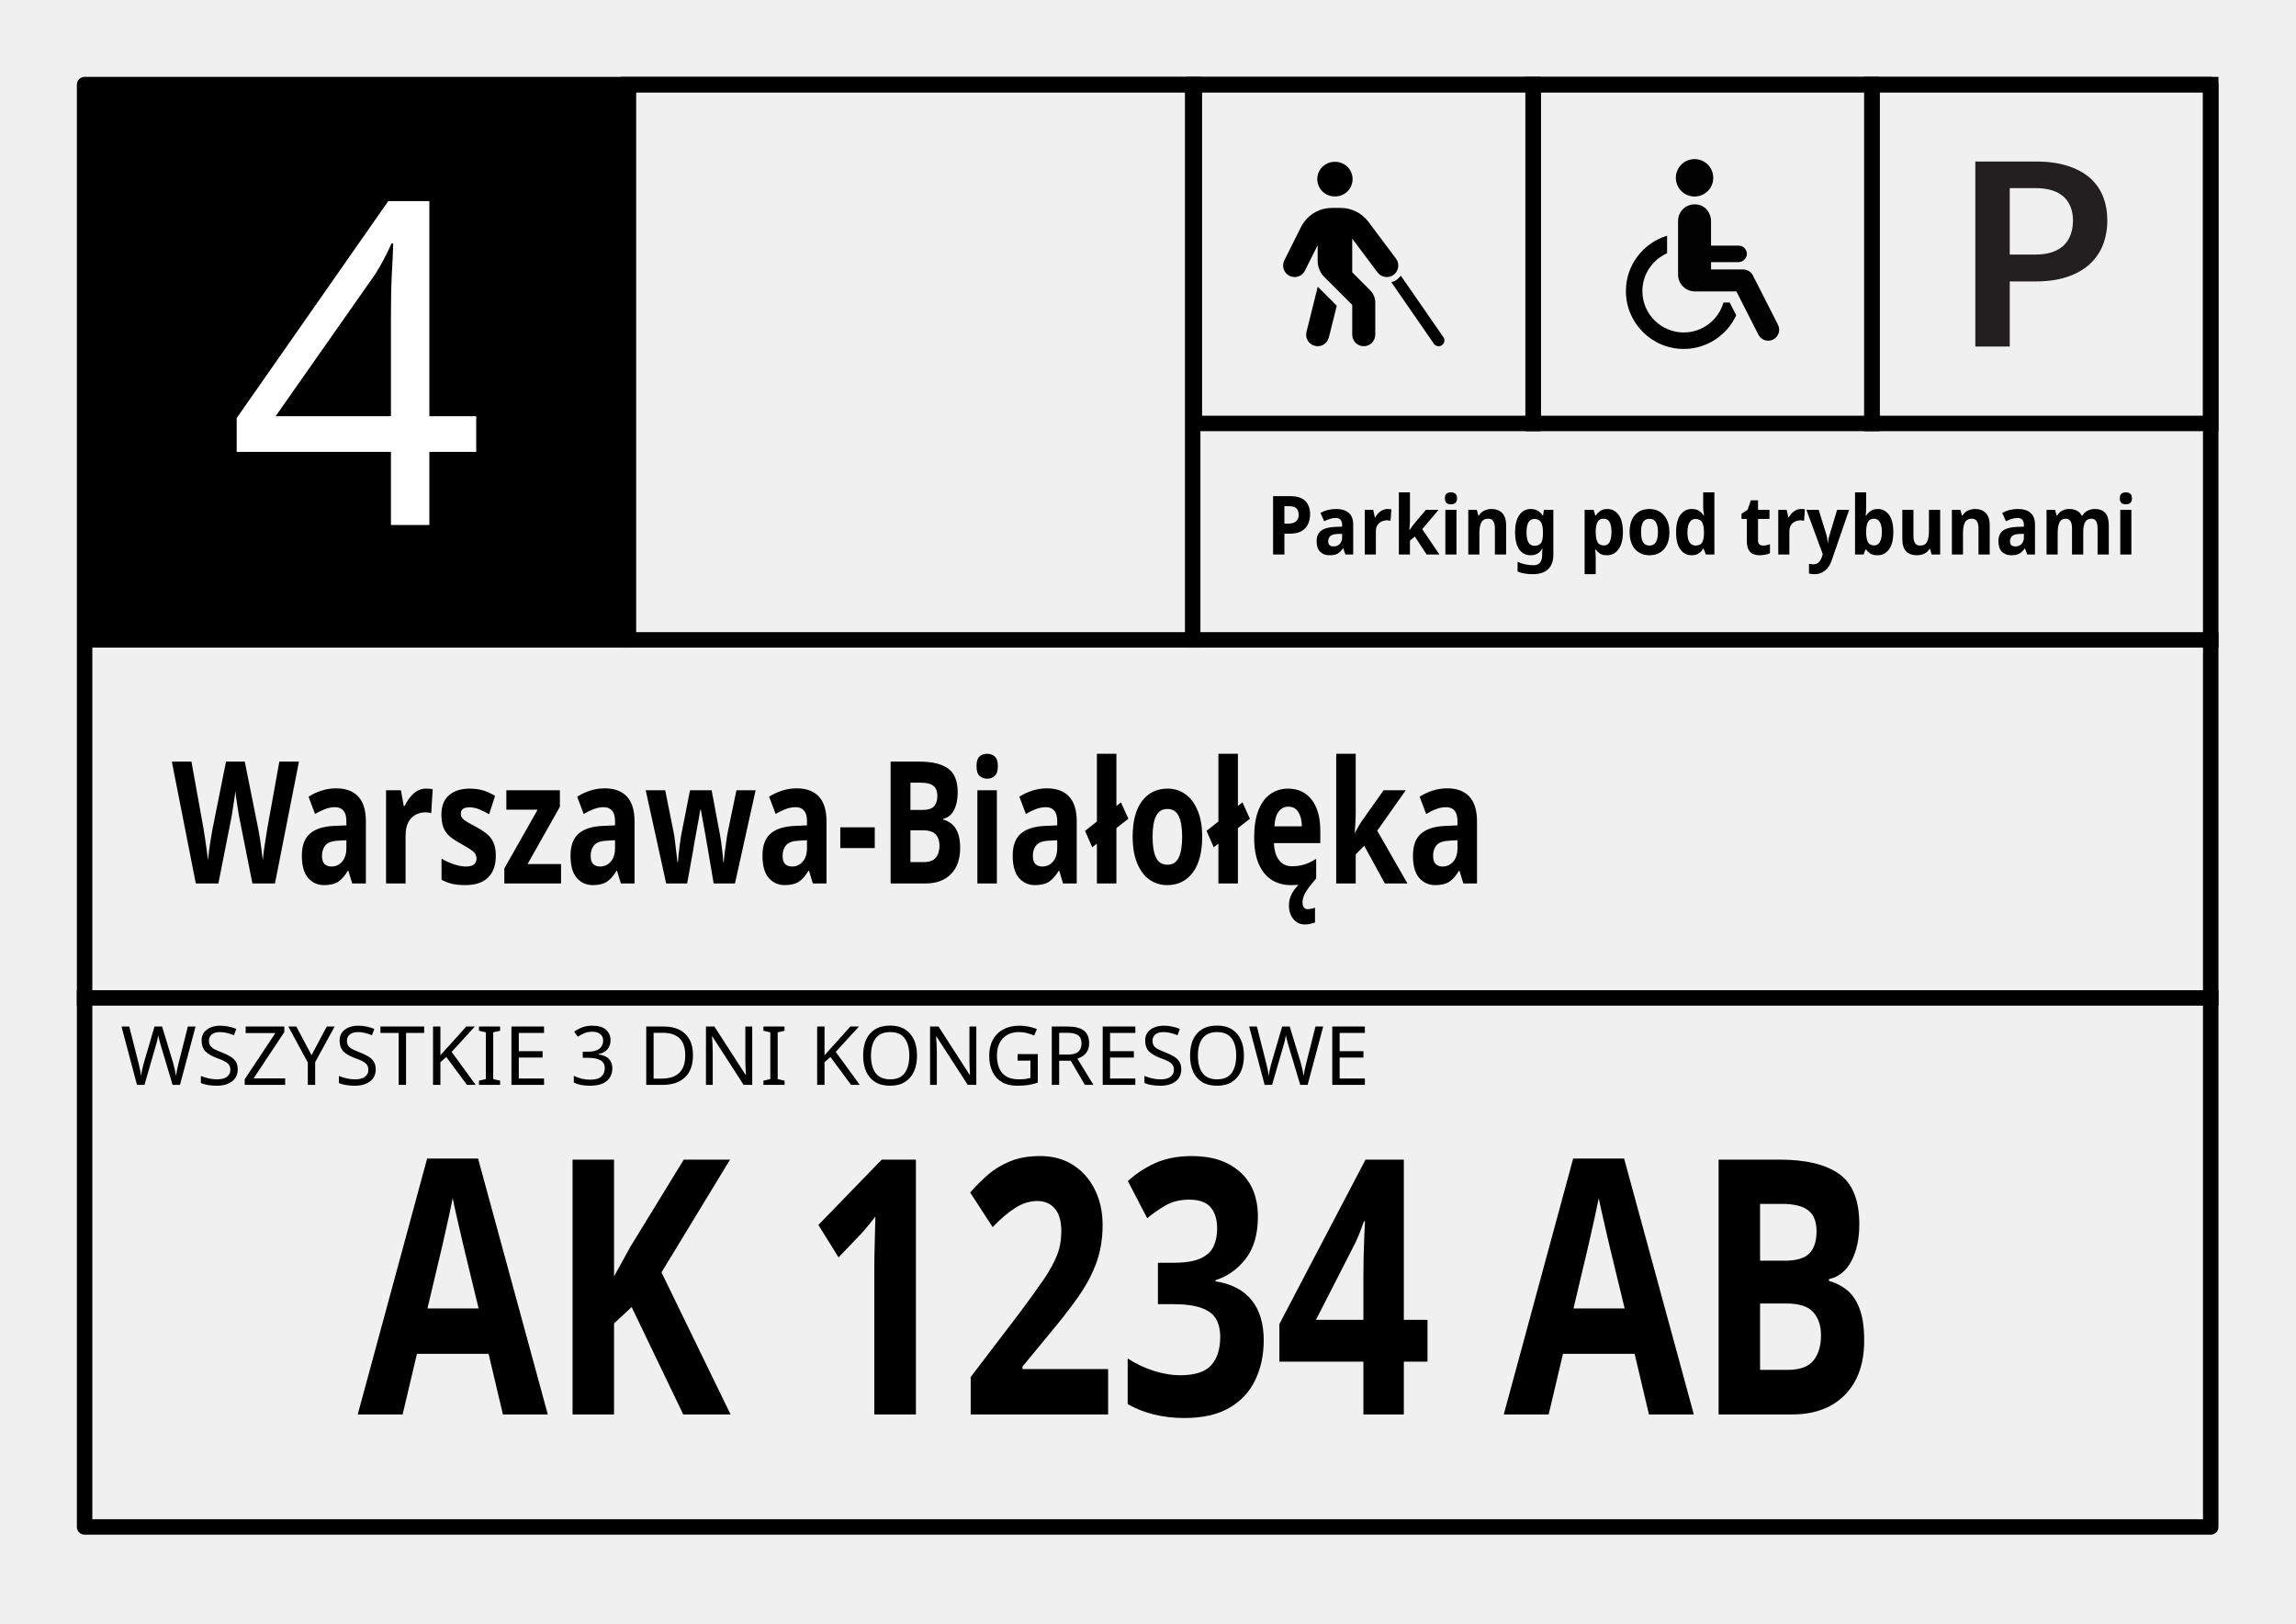
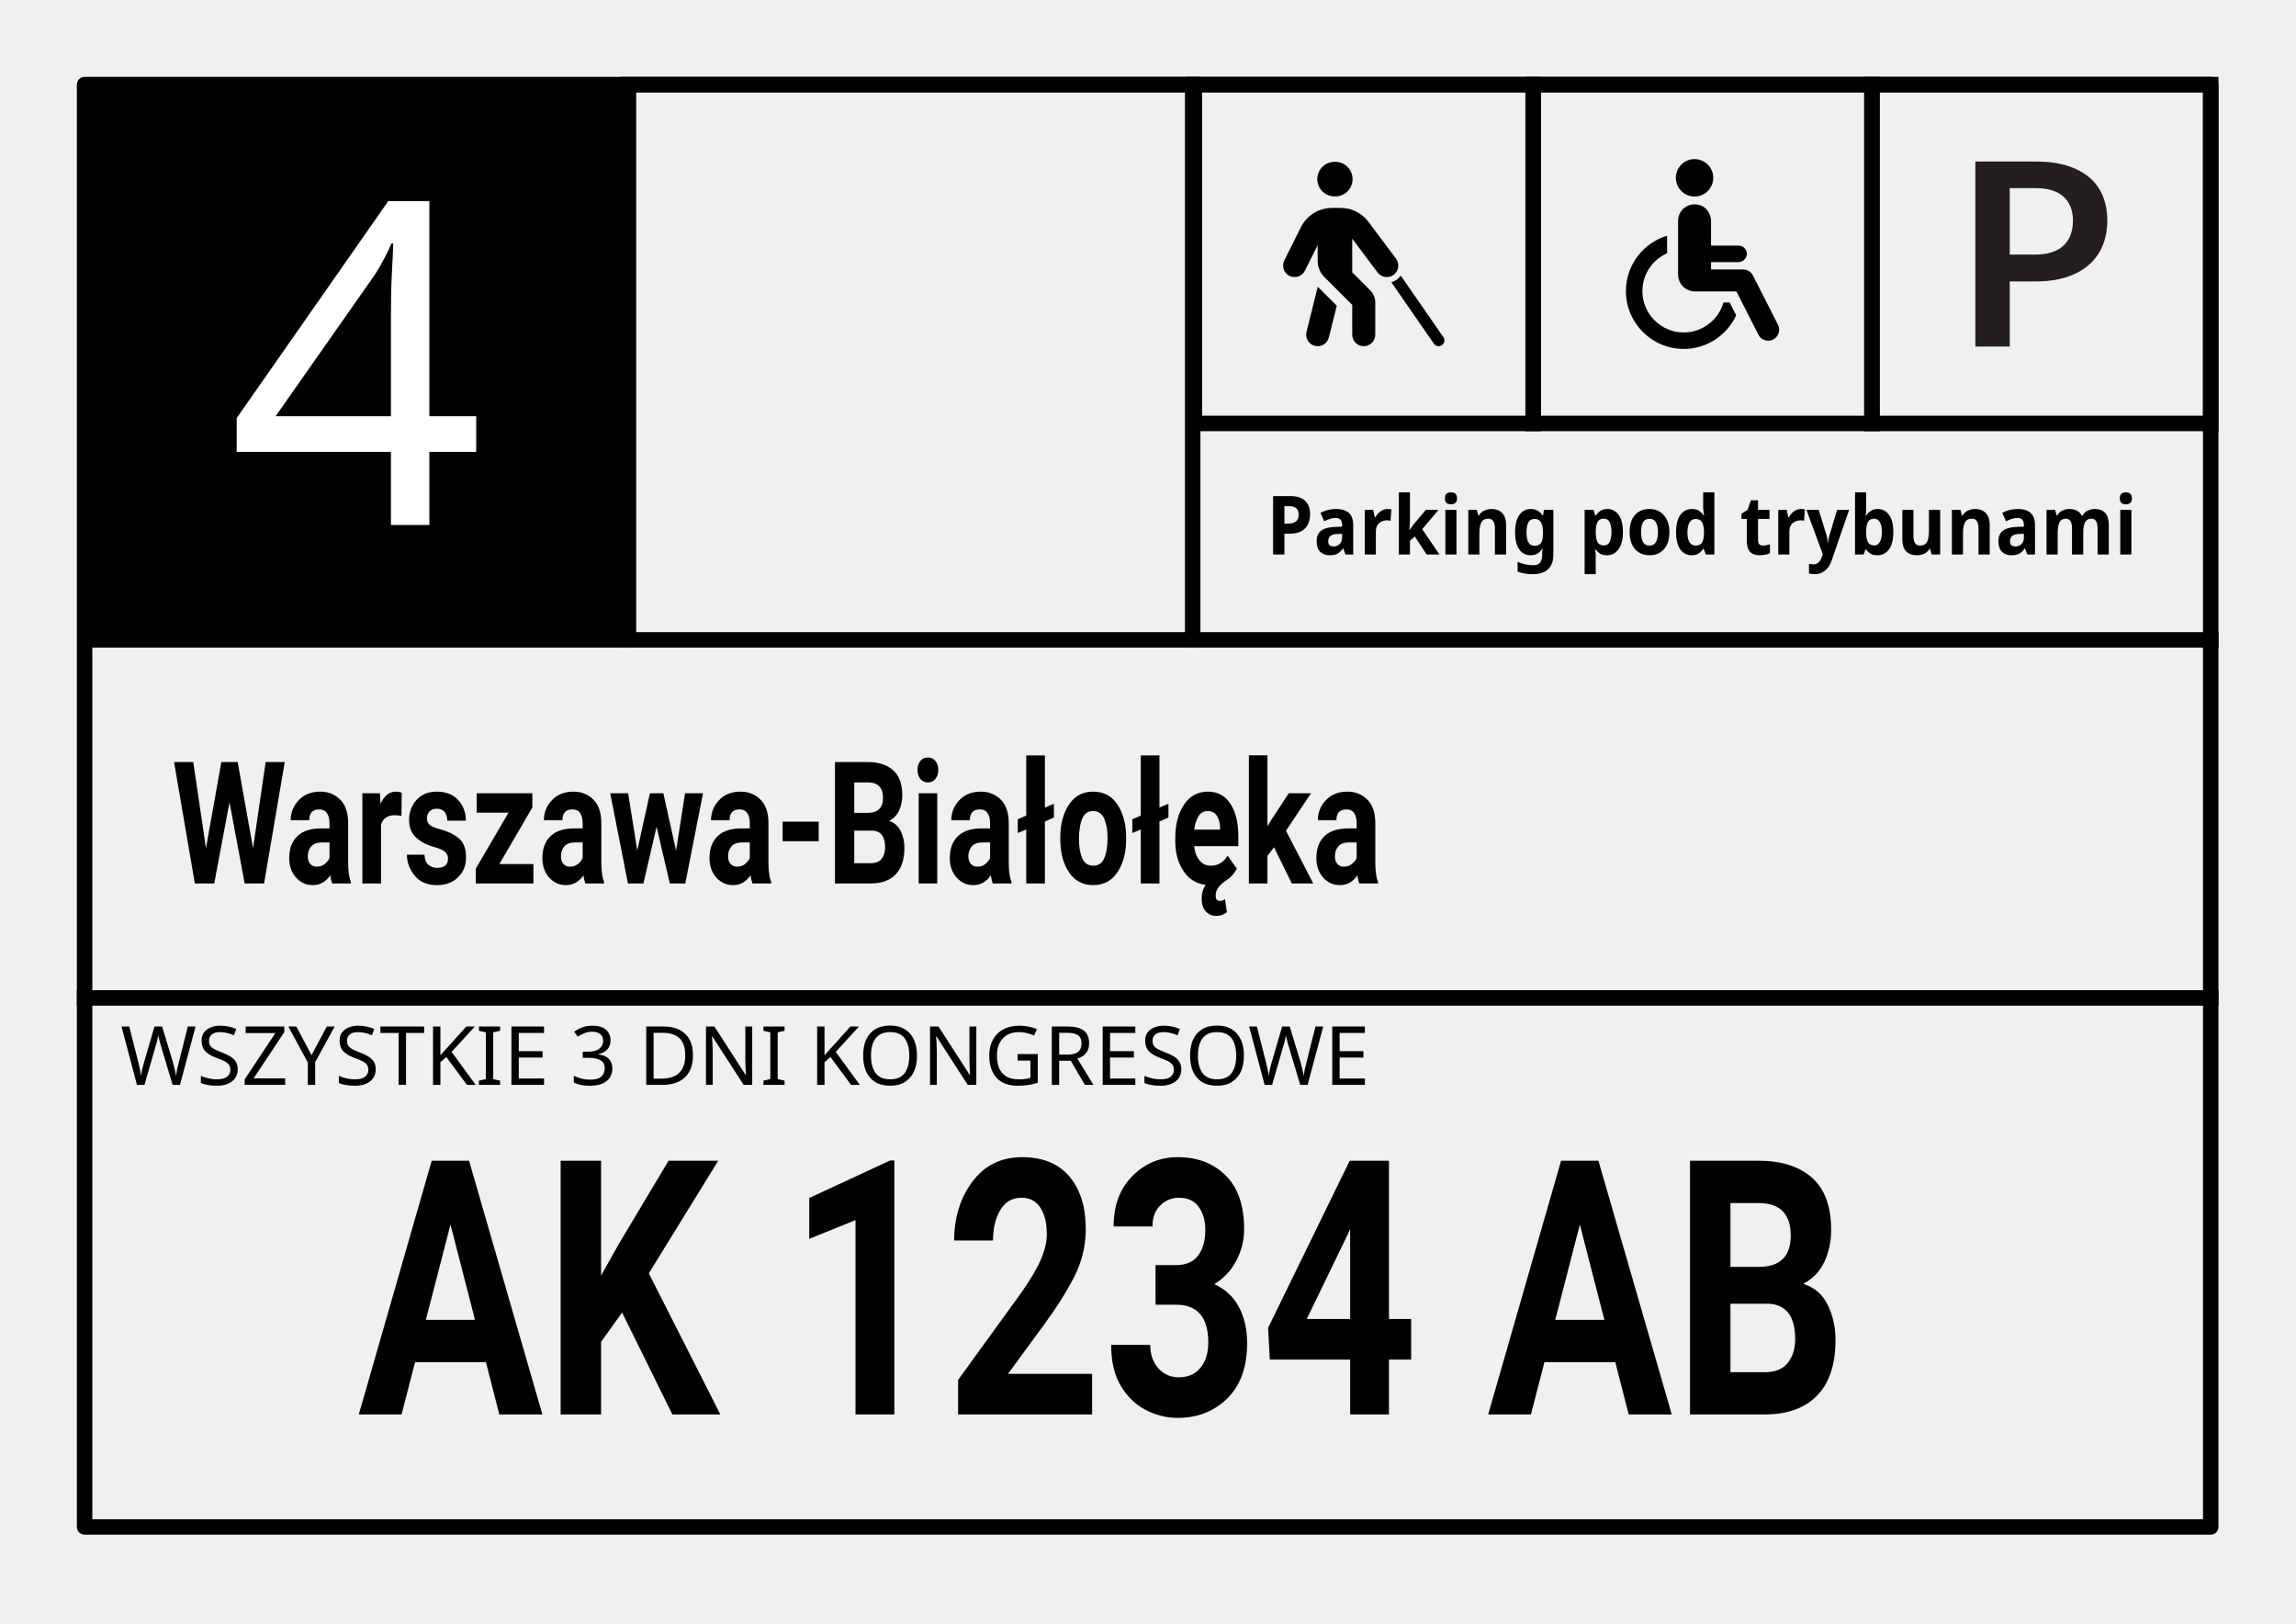
<svg xmlns="http://www.w3.org/2000/svg" width="297mm" height="210mm" viewBox="0 0 297 210" version="1.1" id="svg564" xml:space="preserve">
  <defs id="defs561" />
  <g id="layer1">
    <g id="parking" transform="matrix(0.2645833,0,0,0.2645833,-246.9527,64.07255)" style="fill:none">
      <path class="cls-5" d="m 726.37,79.86 v 21.97 H 714.76 V 39.42 h 20.33 c 4.17,0 7.78,0.49 10.83,1.47 3.05,0.98 5.57,2.35 7.55,4.1 1.99,1.76 3.45,3.86 4.4,6.3 0.95,2.45 1.42,5.12 1.42,8.03 0,2.91 -0.5,5.79 -1.51,8.31 -1.01,2.52 -2.52,4.68 -4.53,6.5 -2.02,1.81 -4.53,3.22 -7.55,4.23 -3.02,1.01 -6.56,1.51 -10.62,1.51 h -8.72 z m 0,-9.06 h 8.72 c 2.13,0 3.98,-0.27 5.57,-0.8 1.58,-0.53 2.89,-1.29 3.93,-2.29 1.04,-0.99 1.81,-2.2 2.33,-3.63 0.52,-1.43 0.78,-3.01 0.78,-4.77 0,-1.76 -0.26,-3.18 -0.78,-4.53 -0.52,-1.35 -1.29,-2.5 -2.33,-3.45 -1.04,-0.95 -2.35,-1.68 -3.93,-2.18 -1.58,-0.5 -3.44,-0.76 -5.57,-0.76 h -8.72 v 22.4 z" id="path450" style="fill:none" />
    </g>
    <rect style="opacity:1;vector-effect:none;fill:none;fill-opacity:1;stroke:#000000;stroke-width:2;stroke-linecap:round;stroke-linejoin:round;stroke-miterlimit:10;stroke-dasharray:none;stroke-dashoffset:0;stroke-opacity:1" id="rect3622" width="275.025" height="186.542" x="10.943" y="10.942" />
-     <text xml:space="preserve" style="font-style:normal;font-variant:normal;font-weight:bold;font-stretch:normal;font-size:19.381px;line-height:1.25;font-family:sans-serif;-inkscape-font-specification:'sans-serif, Bold';font-variant-ligatures:normal;font-variant-caps:normal;font-variant-numeric:normal;font-variant-east-asian:normal;letter-spacing:0px;word-spacing:0px;fill:#000000;fill-opacity:1;stroke:none;stroke-width:0.265" x="25.327" y="100.276" id="text8567" transform="scale(0.8776196,1.139446)">
-       <tspan id="nazwaZboru" x="25.327" y="100.276" style="stroke-width:0.265;-inkscape-font-specification:'sans-serif, Bold';font-family:sans-serif;font-weight:bold;font-style:normal;font-stretch:normal;font-variant:normal;font-size:19.381px;font-variant-ligatures:normal;font-variant-caps:normal;font-variant-numeric:normal;font-variant-east-asian:normal">Warszawa-Białołęka</tspan>
+     <text xml:space="preserve" style="font-style:normal;font-variant:normal;font-weight:bold;font-stretch:normal;font-size:19.381px;line-height:1.25;font-family:Roboto;-inkscape-font-specification:'Roboto, Bold';font-variant-ligatures:normal;font-variant-caps:normal;font-variant-numeric:normal;font-variant-east-asian:normal;letter-spacing:0px;word-spacing:0px;fill:#000000;fill-opacity:1;stroke:none;stroke-width:0.265" x="25.327" y="100.276" id="text8567" transform="scale(0.8776196,1.139446)">
+       <tspan id="nazwaZboru" x="25.327" y="100.276" style="stroke-width:0.265;-inkscape-font-specification:'Roboto, Bold';font-family:Roboto;font-weight:bold;font-style:normal;font-stretch:normal;font-variant:normal;font-size:19.381px;font-variant-ligatures:normal;font-variant-caps:normal;font-variant-numeric:normal;font-variant-east-asian:normal">Warszawa-Białołęka</tspan>
    </text>
    <path style="fill:none;stroke:#000000;stroke-width:2;stroke-linecap:square;stroke-linejoin:miter;stroke-dasharray:none;stroke-opacity:1" d="M 10.943,129.064 H 285.969" id="path4369" />
    <text xml:space="preserve" style="font-style:normal;font-weight:normal;font-size:10.583px;line-height:1.25;font-family:sans-serif;letter-spacing:0px;word-spacing:0px;fill:#000000;fill-opacity:1;stroke:none;stroke-width:0.265" x="15.593" y="140.312" id="text4577">
      <tspan id="tspan4575" style="stroke-width:0.265" x="15.593" y="140.312">WSZYSTKIE 3 DNI KONGRESOWE</tspan>
    </text>
    <g id="g8062">
      <rect style="opacity:1;fill:#000000;fill-opacity:1;stroke:none;stroke-width:2;stroke-linecap:square;stroke-linejoin:miter;stroke-miterlimit:10;stroke-dasharray:none;stroke-dashoffset:0;stroke-opacity:1" id="rect4632" width="70.35" height="72.817" x="10.943" y="10.942" />
      <text xml:space="preserve" style="font-style:normal;font-weight:normal;font-size:58.351px;line-height:1.25;font-family:sans-serif;letter-spacing:0px;word-spacing:0px;fill:#ffffff;fill-opacity:1;stroke:none;stroke-width:0.265" x="29.4" y="67.901" id="text3283">
        <tspan id="numerIdentyfikatora" style="fill:#ffffff;stroke-width:0.265" x="29.4" y="67.901">4</tspan>
      </text>
    </g>
    <rect style="opacity:1;fill:none;fill-opacity:1;stroke:#000000;stroke-width:2;stroke-linecap:square;stroke-linejoin:miter;stroke-miterlimit:10;stroke-dasharray:none;stroke-dashoffset:0;stroke-opacity:1" id="qrCode" width="72.987" height="71.817" x="81.293" y="10.942" />
-     <text xml:space="preserve" style="font-style:normal;font-variant:normal;font-weight:bold;font-stretch:normal;font-size:40.542px;line-height:1.25;font-family:sans-serif;-inkscape-font-specification:'sans-serif, Bold';font-variant-ligatures:normal;font-variant-caps:normal;font-variant-numeric:normal;font-variant-east-asian:normal;letter-spacing:0px;word-spacing:0px;fill:#000000;fill-opacity:1;stroke:none;stroke-width:0.265" x="52.672" y="160.719" id="text6970" transform="scale(0.8785552,1.138232)">
-       <tspan id="rejnum" x="52.672" y="160.719" style="stroke-width:0.265;-inkscape-font-specification:'sans-serif, Bold';font-family:sans-serif;font-weight:bold;font-style:normal;font-stretch:normal;font-variant:normal;font-size:40.542px;font-variant-ligatures:normal;font-variant-caps:normal;font-variant-numeric:normal;font-variant-east-asian:normal">AK 1234 AB</tspan>
+     <text xml:space="preserve" style="font-style:normal;font-variant:normal;font-weight:bold;font-stretch:normal;font-size:40.542px;line-height:1.25;font-family:Roboto;-inkscape-font-specification:'Roboto, Bold';font-variant-ligatures:normal;font-variant-caps:normal;font-variant-numeric:normal;font-variant-east-asian:normal;letter-spacing:0px;word-spacing:0px;fill:#000000;fill-opacity:1;stroke:none;stroke-width:0.265" x="52.672" y="160.719" id="text6970" transform="scale(0.8785552,1.138232)">
+       <tspan id="rejnum" x="52.672" y="160.719" style="stroke-width:0.265;-inkscape-font-specification:'Roboto, Bold';font-family:Roboto;font-weight:bold;font-style:normal;font-stretch:normal;font-variant:normal;font-size:40.542px;font-variant-ligatures:normal;font-variant-caps:normal;font-variant-numeric:normal;font-variant-east-asian:normal">AK 1234 AB</tspan>
    </text>
    <g id="g8057">
      <path style="fill:none;stroke:#000000;stroke-width:2;stroke-linecap:square;stroke-linejoin:miter;stroke-dasharray:none;stroke-opacity:1" d="m 154.496,82.759 h 131.472" id="path4420" />
      <text xml:space="preserve" style="font-style:normal;font-variant:normal;font-weight:bold;font-stretch:normal;font-size:10.138px;line-height:1.25;font-family:sans-serif;-inkscape-font-specification:'sans-serif, Bold';font-variant-ligatures:normal;font-variant-caps:normal;font-variant-numeric:normal;font-variant-east-asian:normal;letter-spacing:0px;word-spacing:0px;fill:#000000;fill-opacity:1;stroke:none;stroke-width:0.265" x="171.006" y="68.7" id="text4569" transform="scale(0.957918,1.043931)">
        <tspan id="tspan4567" style="font-style:normal;font-variant:normal;font-weight:bold;font-stretch:normal;font-size:10.138px;font-family:sans-serif;-inkscape-font-specification:'sans-serif, Bold';font-variant-ligatures:normal;font-variant-caps:normal;font-variant-numeric:normal;font-variant-east-asian:normal;stroke-width:0.265" x="171.006" y="68.7">Parking pod trybunami</tspan>
      </text>
      <g id="g8038">
        <g id="g4489" transform="translate(-143.8207,-24.05196)">
          <g id="inwalida" transform="matrix(0.2645833,0,0,0.2645833,204.5704,39.72377)">
            <path class="cls-10" d="m 598.87,36.83 c 5.05,0 9.14,-4.09 9.14,-9.14 0,-5.05 -4.1,-9.15 -9.14,-9.15 -5.04,0 -9.15,4.09 -9.15,9.15 0,5.06 4.1,9.14 9.15,9.14 z" id="path437" style="fill:#010101" />
            <path class="cls-10" d="m 613,88.65 c -2.43,8.44 -10.21,14.63 -19.42,14.63 -11.15,0 -20.22,-9.07 -20.22,-20.22 0,-8.25 4.98,-15.36 12.08,-18.5 v -8.57 c -11.64,3.5 -20.14,14.31 -20.14,27.07 0,15.59 12.68,28.28 28.28,28.28 11.36,0 21.16,-6.75 25.65,-16.44 l -3.19,-6.27 c -0.9,0 -1.93,0.02 -3.04,0.03 z" id="path439" style="fill:#010101" />
            <path class="cls-10" d="M 639.65,99.5 627.4,75.42 c -0.91,-1.8 -2.76,-2.94 -4.78,-2.94 H 606.93 V 68.9 h 13.5 c 1.35,0 2.48,-0.7 3.21,-1.72 0.48,-0.66 0.81,-1.43 0.81,-2.31 0,-2.22 -1.8,-4.03 -4.03,-4.03 h -13.5 V 48.71 c 0,-3.34 -2.47,-8.06 -8.05,-8.06 -4.45,0 -8.06,3.61 -8.06,8.06 V 75 c 0,4.54 3.68,8.22 8.22,8.22 h 20.29 l 10.76,21.15 c 0.95,1.86 2.83,2.94 4.79,2.94 0.82,0 1.65,-0.19 2.43,-0.59 2.65,-1.34 3.7,-4.58 2.35,-7.22 z" id="path441" style="fill:#010101" />
          </g>
          <rect style="opacity:1;fill:none;fill-opacity:1;stroke:#000000;stroke-width:2;stroke-linecap:square;stroke-linejoin:miter;stroke-miterlimit:10;stroke-dasharray:none;stroke-dashoffset:0;stroke-opacity:1" id="rect4482" width="43.824" height="43.824" x="342.141" y="34.994" />
        </g>
        <g id="g6129">
          <rect style="fill:none;fill-opacity:1;stroke:#000000;stroke-width:2;stroke-linecap:square;stroke-linejoin:miter;stroke-miterlimit:10;stroke-dasharray:none;stroke-dashoffset:0;stroke-opacity:1" id="rect4511" width="43.824" height="43.824" x="242.145" y="10.942" />
          <g id="parking-5" transform="matrix(0.3833716,0,0,0.3833716,-18.49785,5.778228)" style="stroke-width:0.69">
            <path class="cls-5" d="m 726.37,79.86 v 21.97 H 714.76 V 39.42 h 20.33 c 4.17,0 7.78,0.49 10.83,1.47 3.05,0.98 5.57,2.35 7.55,4.1 1.99,1.76 3.45,3.86 4.4,6.3 0.95,2.45 1.42,5.12 1.42,8.03 0,2.91 -0.5,5.79 -1.51,8.31 -1.01,2.52 -2.52,4.68 -4.53,6.5 -2.02,1.81 -4.53,3.22 -7.55,4.23 -3.02,1.01 -6.56,1.51 -10.62,1.51 h -8.72 z m 0,-9.06 h 8.72 c 2.13,0 3.98,-0.27 5.57,-0.8 1.58,-0.53 2.89,-1.29 3.93,-2.29 1.04,-0.99 1.81,-2.2 2.33,-3.63 0.52,-1.43 0.78,-3.01 0.78,-4.77 0,-1.76 -0.26,-3.18 -0.78,-4.53 -0.52,-1.35 -1.29,-2.5 -2.33,-3.45 -1.04,-0.95 -2.35,-1.68 -3.93,-2.18 -1.58,-0.5 -3.44,-0.76 -5.57,-0.76 h -8.72 v 22.4 z" id="path450-6" style="fill:#231f20;stroke-width:0.69" />
          </g>
        </g>
        <g id="g8023">
          <rect style="fill:none;fill-opacity:1;stroke:#000000;stroke-width:2;stroke-linecap:square;stroke-linejoin:miter;stroke-miterlimit:10;stroke-dasharray:none;stroke-dashoffset:0;stroke-opacity:1" id="rect4499" width="43.824" height="43.824" x="154.496" y="10.942" />
          <path d="m 172.682,25.402 a 2.236,2.236 0 1 0 0,-4.471 2.236,2.236 0 1 0 0,4.471 z m -0.391,1.49 c -1.695,0 -3.242,0.955 -4.001,2.473 l -2.156,4.313 c -0.368,0.736 -0.07,1.63 0.666,1.998 0.736,0.368 1.63,0.07 1.998,-0.666 l 1.649,-3.293 v 2.012 c 0,0.792 0.312,1.551 0.871,2.11 l 3.6,3.596 v 3.852 c 0,0.824 0.666,1.49 1.49,1.49 0.824,0 1.49,-0.666 1.49,-1.49 v -4.164 c 0,-0.592 -0.238,-1.16 -0.657,-1.579 l -2.324,-2.329 v -4.35 l 3.279,4.373 c 0.494,0.657 1.43,0.792 2.087,0.298 0.657,-0.494 0.792,-1.43 0.298,-2.087 l -3.577,-4.769 c -0.843,-1.127 -2.17,-1.789 -3.577,-1.789 z m -1.83,10.191 -1.458,5.841 c -0.2,0.796 0.284,1.607 1.085,1.807 0.801,0.2 1.607,-0.284 1.807,-1.085 l 1.025,-4.108 -2.459,-2.459 z m 15.021,7.373 c 0.233,0.34 0.699,0.424 1.039,0.186 0.34,-0.238 0.424,-0.699 0.186,-1.039 l -5.505,-7.951 c -0.13,0.177 -0.284,0.34 -0.47,0.48 -0.233,0.177 -0.489,0.298 -0.755,0.368 z" id="path8012" style="stroke-width:0.265" />
        </g>
      </g>
    </g>
  </g>
</svg>
